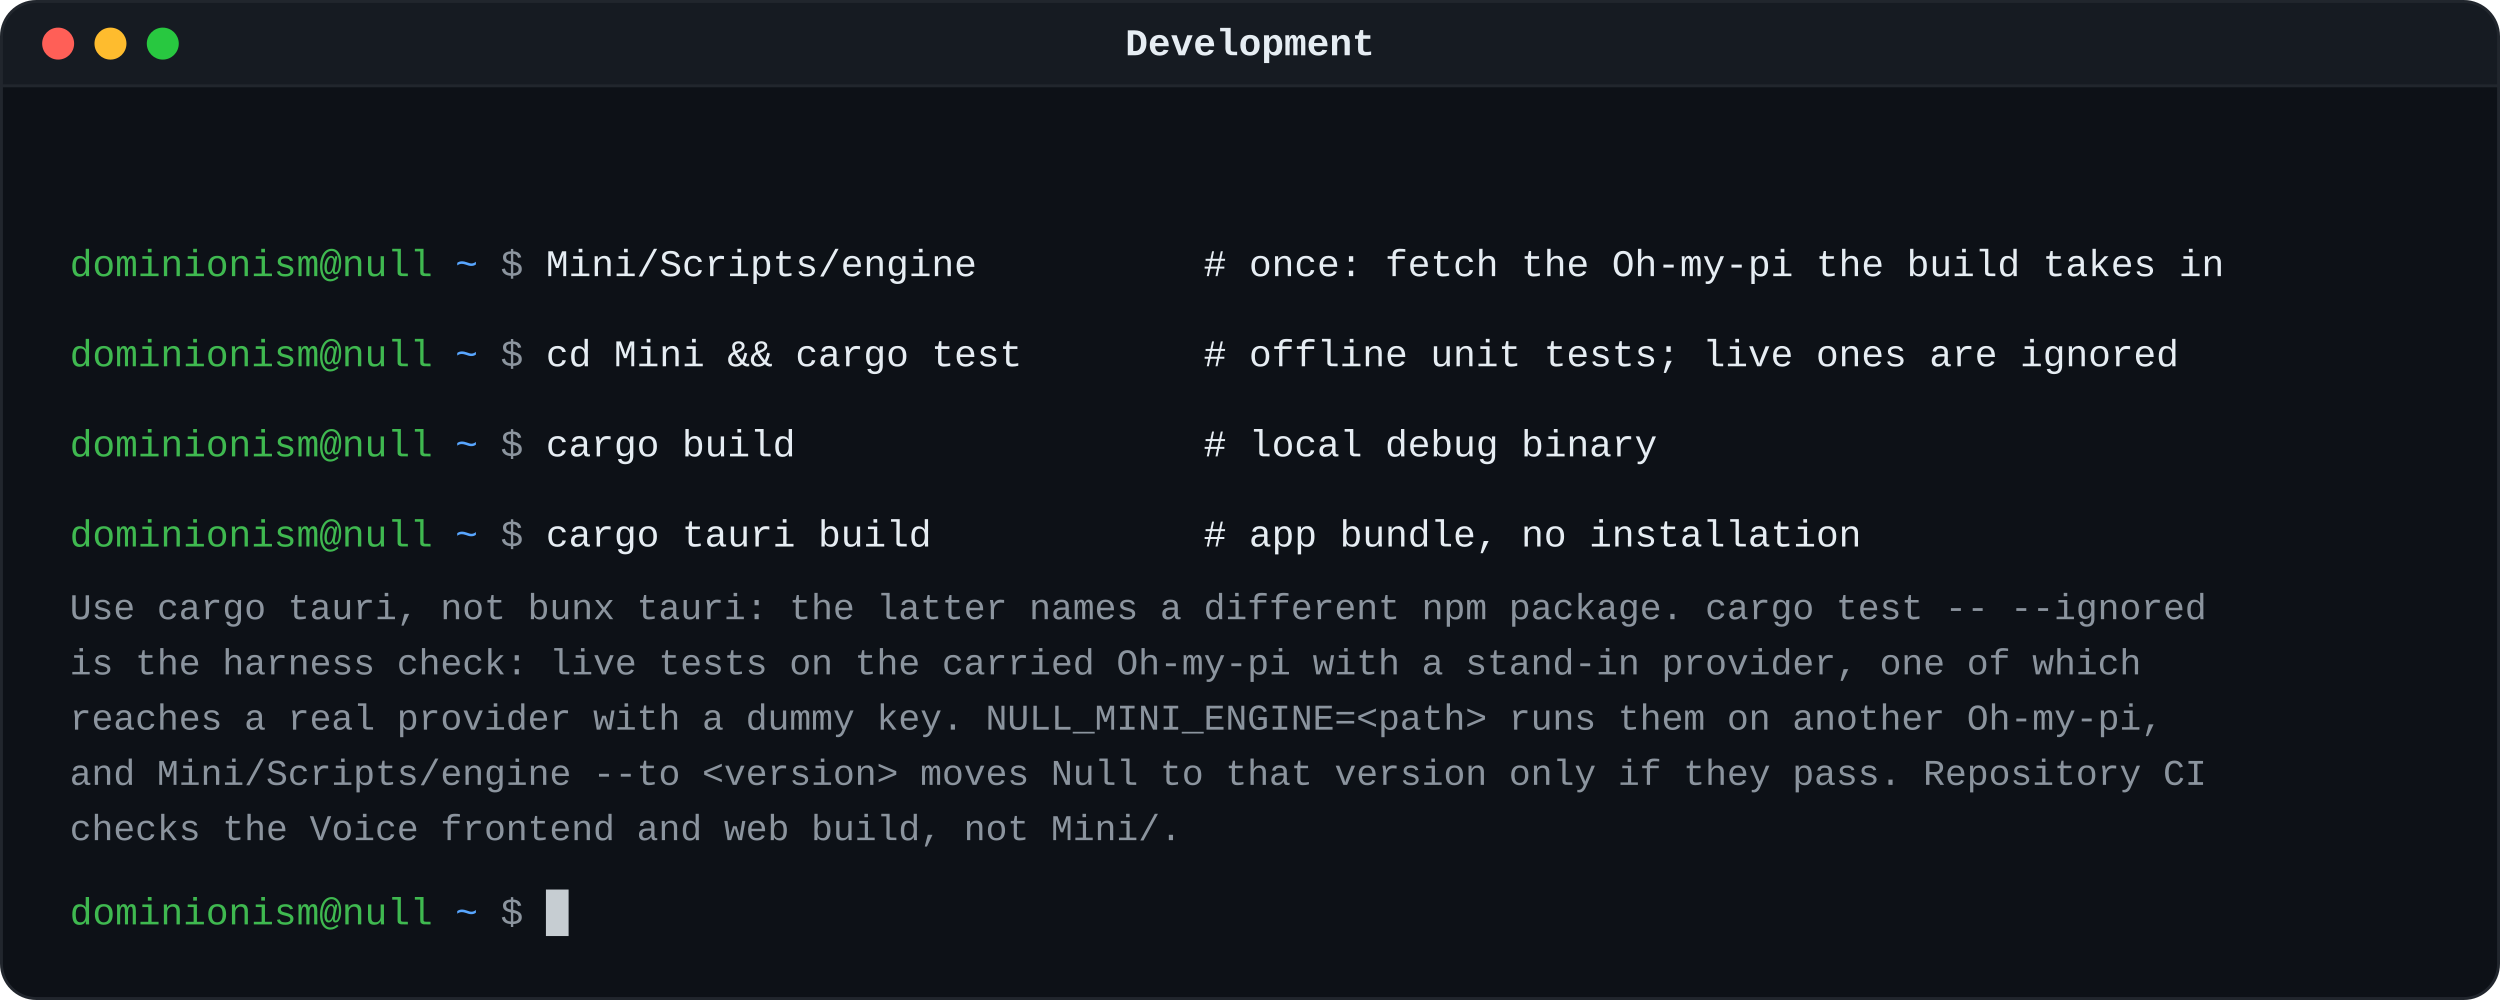
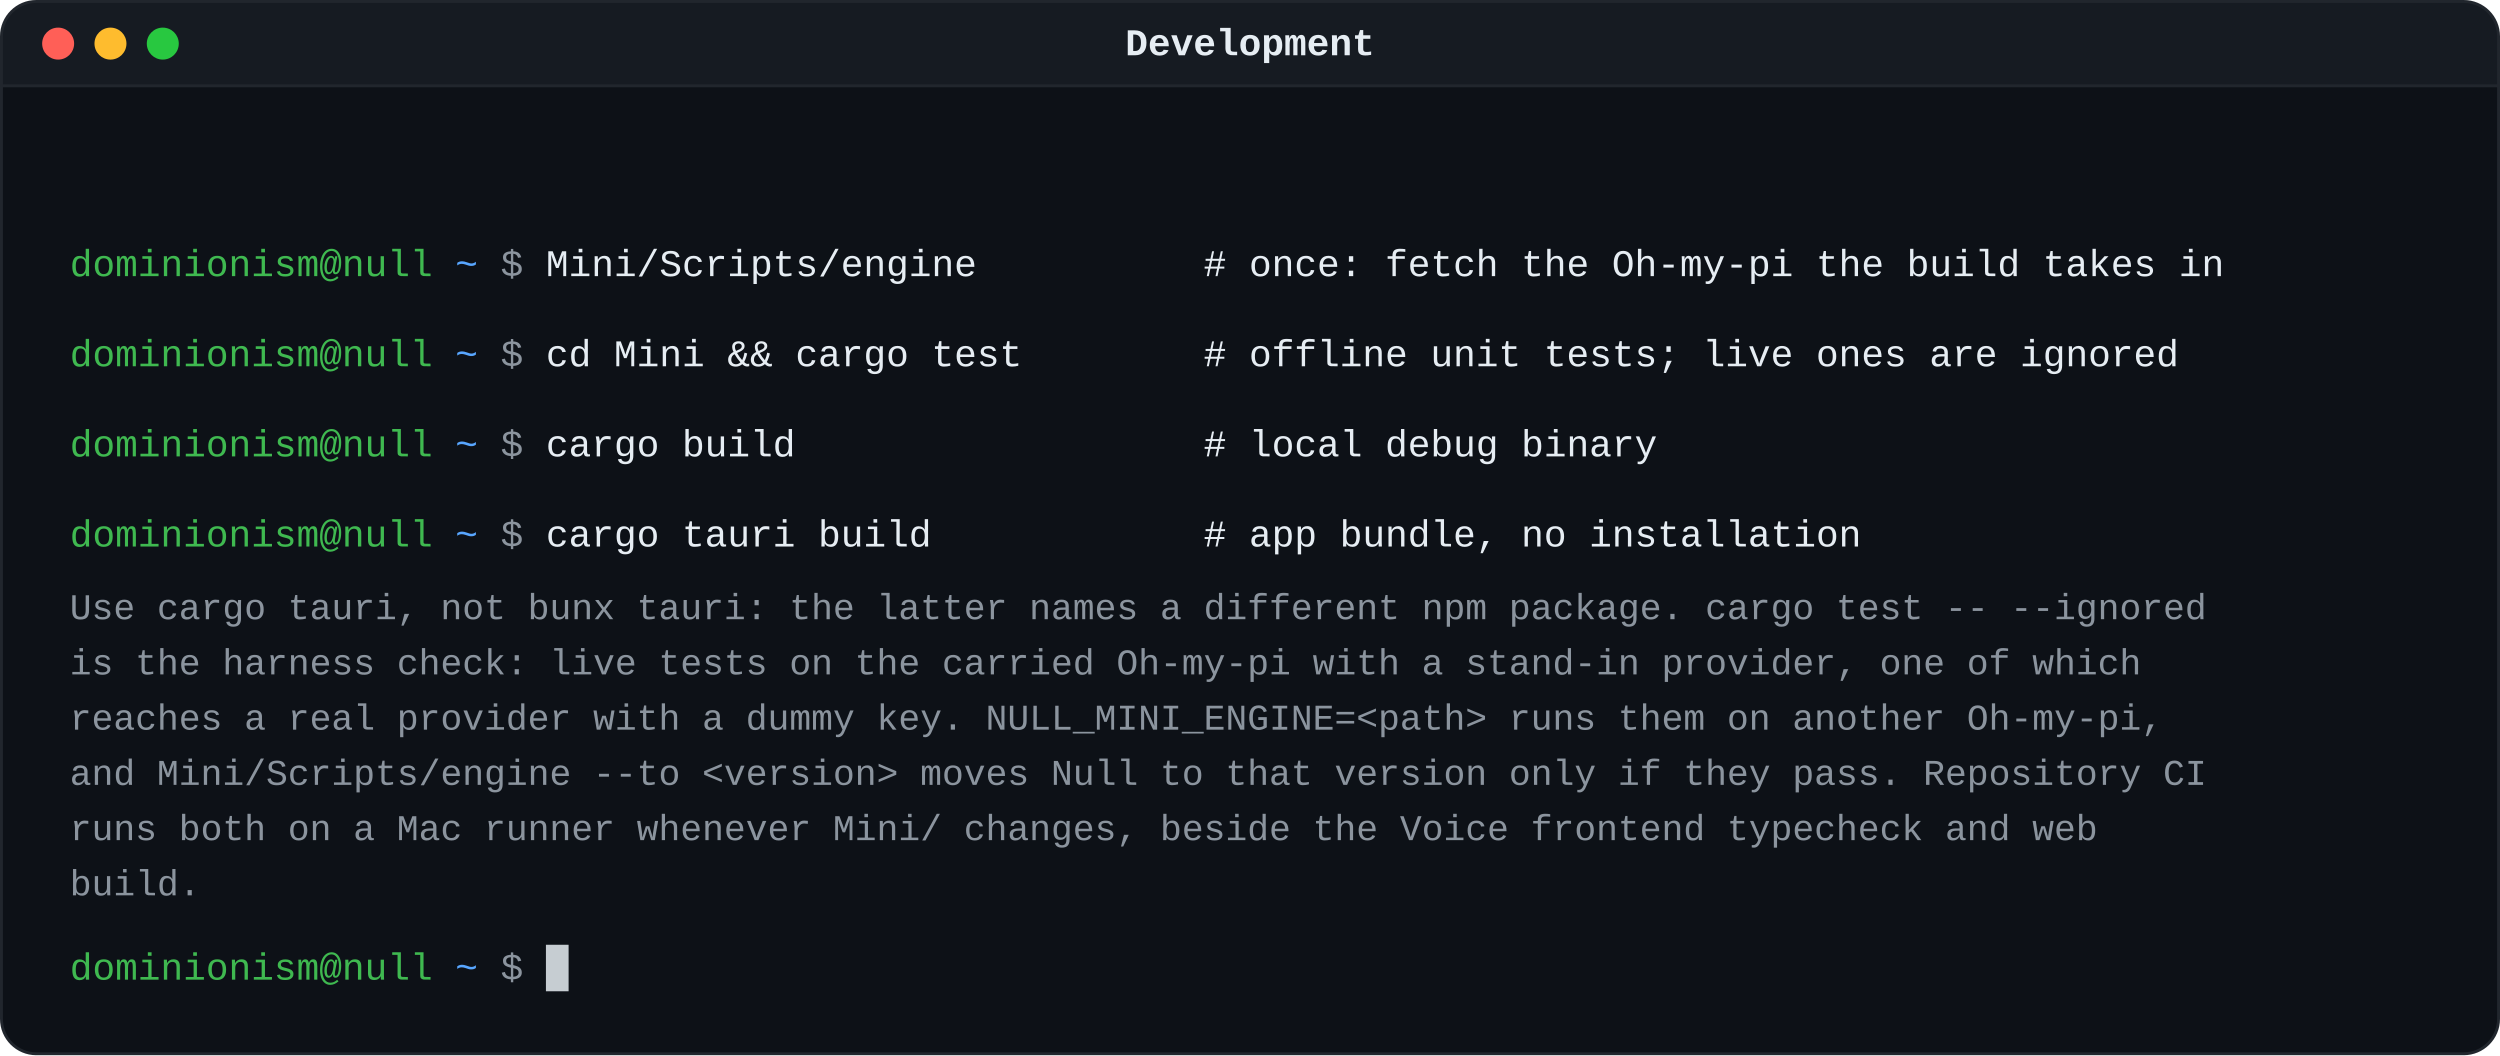
- <svg xmlns="http://www.w3.org/2000/svg" viewBox="0 0 860 344" width="860" height="344" fill="none" role="img" aria-label="Development. $ Mini/Scripts/engine          # once: fetch the Oh-my-pi the build takes in $ cd Mini &amp;&amp; cargo test        # offline unit tests; live ones are ignored $ cargo build                  # local debug binary $ cargo tauri build            # app bundle, no installation Use cargo tauri, not bunx tauri: the latter names a different npm package. cargo test -- --ignored is the harness check: live tests on the carried Oh-my-pi with a stand-in provider, one of which reaches a real provider with a dummy key. NULL_MINI_ENGINE=&lt;path&gt; runs them on another Oh-my-pi, and Mini/Scripts/engine --to &lt;version&gt; moves Null to that version only if they pass. Repository CI checks the Voice frontend and web build, not Mini/.">
+ <svg xmlns="http://www.w3.org/2000/svg" viewBox="0 0 860 363" width="860" height="363" fill="none" role="img" aria-label="Development. $ Mini/Scripts/engine          # once: fetch the Oh-my-pi the build takes in $ cd Mini &amp;&amp; cargo test        # offline unit tests; live ones are ignored $ cargo build                  # local debug binary $ cargo tauri build            # app bundle, no installation Use cargo tauri, not bunx tauri: the latter names a different npm package. cargo test -- --ignored is the harness check: live tests on the carried Oh-my-pi with a stand-in provider, one of which reaches a real provider with a dummy key. NULL_MINI_ENGINE=&lt;path&gt; runs them on another Oh-my-pi, and Mini/Scripts/engine --to &lt;version&gt; moves Null to that version only if they pass. Repository CI runs both on a Mac runner whenever Mini/ changes, beside the Voice frontend typecheck and web build.">
  <style>
    text { font-family: ui-monospace,SFMono-Regular,'SF Mono',Menlo,Consolas,'Liberation Mono',monospace; }
    .rise { animation: rise .35s ease-out both; }
    .fade { animation: fade .4s ease-out both; }
    .blink { animation: blink 1.1s steps(1) infinite; }
    @keyframes rise { from { opacity: 0; transform: translateY(4px); } }
    @keyframes fade { from { opacity: 0; } }
    @keyframes blink { 50% { opacity: 0; } }
    @keyframes hold { 0%, 99.9% { opacity: 1; } 100% { opacity: 0; } }
    @media (prefers-reduced-motion: reduce) { * { animation: none !important; } }
    .c0 { opacity: 0; transform: translateX(577.2px); animation: c0 4.070s steps(74, end) 0.350s both, hold 4.670s linear both; }
    @keyframes c0 { from { transform: translateX(0); } }
    .c1 { opacity: 0; transform: translateX(561.6px); animation: c1 3.960s steps(72, end) 5.170s both, hold 9.380s linear both; }
    @keyframes c1 { from { transform: translateX(0); } }
    .c2 { opacity: 0; transform: translateX(382.2px); animation: c2 2.695s steps(49, end) 9.880s both, hold 12.825s linear both; }
    @keyframes c2 { from { transform: translateX(0); } }
    .c3 { opacity: 0; transform: translateX(452.4px); animation: c3 3.190s steps(58, end) 13.325s both, hold 16.765s linear both; }
    @keyframes c3 { from { transform: translateX(0); } }
  </style>
  <clipPath id="win">
-     <rect x="0.5" y="0.5" width="859" height="343" rx="12" />
+     <rect x="0.5" y="0.5" width="859" height="362" rx="12" />
  </clipPath>
  <g clip-path="url(#win)">
-     <rect width="860" height="344" fill="#0D1117" />
+     <rect width="860" height="363" fill="#0D1117" />
    <rect width="860" height="30" fill="#161B22" />
    <path d="M0 29.5H860" stroke="#21262D" />
    <circle cx="20" cy="15.0" r="5.5" fill="#FF5F57" />
    <circle cx="38" cy="15.0" r="5.5" fill="#FEBC2E" />
    <circle cx="56" cy="15.0" r="5.5" fill="#28C840" />
    <text x="430.0" y="19.0" font-size="13" font-weight="600" fill="#E6EDF3" text-anchor="middle">Development</text>
    <text x="24.0" y="95" font-size="13" fill="#3FB950" textLength="124.8" lengthAdjust="spacing">dominionism@null</text>
    <text x="156.6" y="95" font-size="13" fill="#58A6FF">~</text>
    <text x="172.2" y="95" font-size="13" fill="#8B949E">$</text>
    <text x="187.8" y="95" font-size="13" fill="#E6EDF3" textLength="577.2" lengthAdjust="spacing" xml:space="preserve">Mini/Scripts/engine          # once: fetch the Oh-my-pi the build takes in</text>
    <clipPath id="c0-clip">
      <rect x="187.8" y="82" width="585.0" height="18" />
    </clipPath>
    <g clip-path="url(#c0-clip)">
      <g class="c0">
        <rect x="187.8" y="82" width="577.2" height="18" fill="#0D1117" />
        <rect x="187.8" y="83" width="7.8" height="16" fill="#E6EDF3" opacity=".85" />
      </g>
    </g>
    <text x="24.0" y="126" font-size="13" fill="#3FB950" textLength="124.8" lengthAdjust="spacing">dominionism@null</text>
    <text x="156.6" y="126" font-size="13" fill="#58A6FF">~</text>
    <text x="172.2" y="126" font-size="13" fill="#8B949E">$</text>
    <text x="187.8" y="126" font-size="13" fill="#E6EDF3" textLength="561.6" lengthAdjust="spacing" xml:space="preserve">cd Mini &amp;&amp; cargo test        # offline unit tests; live ones are ignored</text>
    <clipPath id="c1-clip">
      <rect x="187.8" y="113" width="569.4" height="18" />
    </clipPath>
    <g clip-path="url(#c1-clip)">
      <g class="c1">
        <rect x="187.8" y="113" width="561.6" height="18" fill="#0D1117" />
        <rect x="187.8" y="114" width="7.8" height="16" fill="#E6EDF3" opacity=".85" />
      </g>
    </g>
    <text x="24.0" y="157" font-size="13" fill="#3FB950" textLength="124.8" lengthAdjust="spacing">dominionism@null</text>
    <text x="156.6" y="157" font-size="13" fill="#58A6FF">~</text>
    <text x="172.2" y="157" font-size="13" fill="#8B949E">$</text>
    <text x="187.8" y="157" font-size="13" fill="#E6EDF3" textLength="382.2" lengthAdjust="spacing" xml:space="preserve">cargo build                  # local debug binary</text>
    <clipPath id="c2-clip">
      <rect x="187.8" y="144" width="390.0" height="18" />
    </clipPath>
    <g clip-path="url(#c2-clip)">
      <g class="c2">
        <rect x="187.8" y="144" width="382.2" height="18" fill="#0D1117" />
        <rect x="187.8" y="145" width="7.8" height="16" fill="#E6EDF3" opacity=".85" />
      </g>
    </g>
    <text x="24.0" y="188" font-size="13" fill="#3FB950" textLength="124.8" lengthAdjust="spacing">dominionism@null</text>
    <text x="156.6" y="188" font-size="13" fill="#58A6FF">~</text>
    <text x="172.2" y="188" font-size="13" fill="#8B949E">$</text>
    <text x="187.8" y="188" font-size="13" fill="#E6EDF3" textLength="452.4" lengthAdjust="spacing" xml:space="preserve">cargo tauri build            # app bundle, no installation</text>
    <clipPath id="c3-clip">
      <rect x="187.8" y="175" width="460.2" height="18" />
    </clipPath>
    <g clip-path="url(#c3-clip)">
      <g class="c3">
        <rect x="187.8" y="175" width="452.4" height="18" fill="#0D1117" />
        <rect x="187.8" y="176" width="7.8" height="16" fill="#E6EDF3" opacity=".85" />
      </g>
    </g>
    <text x="24" y="213.0" font-size="12.5" fill="#8B949E">Use cargo tauri, not bunx tauri: the latter names a different npm package. cargo test -- --ignored</text>
    <text x="24" y="232.0" font-size="12.5" fill="#8B949E">is the harness check: live tests on the carried Oh-my-pi with a stand-in provider, one of which</text>
    <text x="24" y="251.0" font-size="12.5" fill="#8B949E">reaches a real provider with a dummy key. NULL_MINI_ENGINE=&lt;path&gt; runs them on another Oh-my-pi,</text>
    <text x="24" y="270.0" font-size="12.5" fill="#8B949E">and Mini/Scripts/engine --to &lt;version&gt; moves Null to that version only if they pass. Repository CI</text>
-     <text x="24" y="289.0" font-size="12.5" fill="#8B949E">checks the Voice frontend and web build, not Mini/.</text>
+     <text x="24" y="289.0" font-size="12.5" fill="#8B949E">runs both on a Mac runner whenever Mini/ changes, beside the Voice frontend typecheck and web</text>
+     <text x="24" y="308.0" font-size="12.5" fill="#8B949E">build.</text>
    <g class="fade" style="animation-delay:17.215s">
-       <text x="24.0" y="318" font-size="13" fill="#3FB950" textLength="124.8" lengthAdjust="spacing">dominionism@null</text>
-       <text x="156.6" y="318" font-size="13" fill="#58A6FF">~</text>
-       <text x="172.2" y="318" font-size="13" fill="#8B949E">$</text>
-       <rect class="blink" x="187.8" y="306" width="7.8" height="16" fill="#E6EDF3" opacity=".85" />
+       <text x="24.0" y="337" font-size="13" fill="#3FB950" textLength="124.8" lengthAdjust="spacing">dominionism@null</text>
+       <text x="156.6" y="337" font-size="13" fill="#58A6FF">~</text>
+       <text x="172.2" y="337" font-size="13" fill="#8B949E">$</text>
+       <rect class="blink" x="187.8" y="325" width="7.8" height="16" fill="#E6EDF3" opacity=".85" />
    </g>
  </g>
-   <rect x="0.5" y="0.5" width="859" height="343" rx="12" stroke="#21262D" />
+   <rect x="0.5" y="0.5" width="859" height="362" rx="12" stroke="#21262D" />
</svg>
